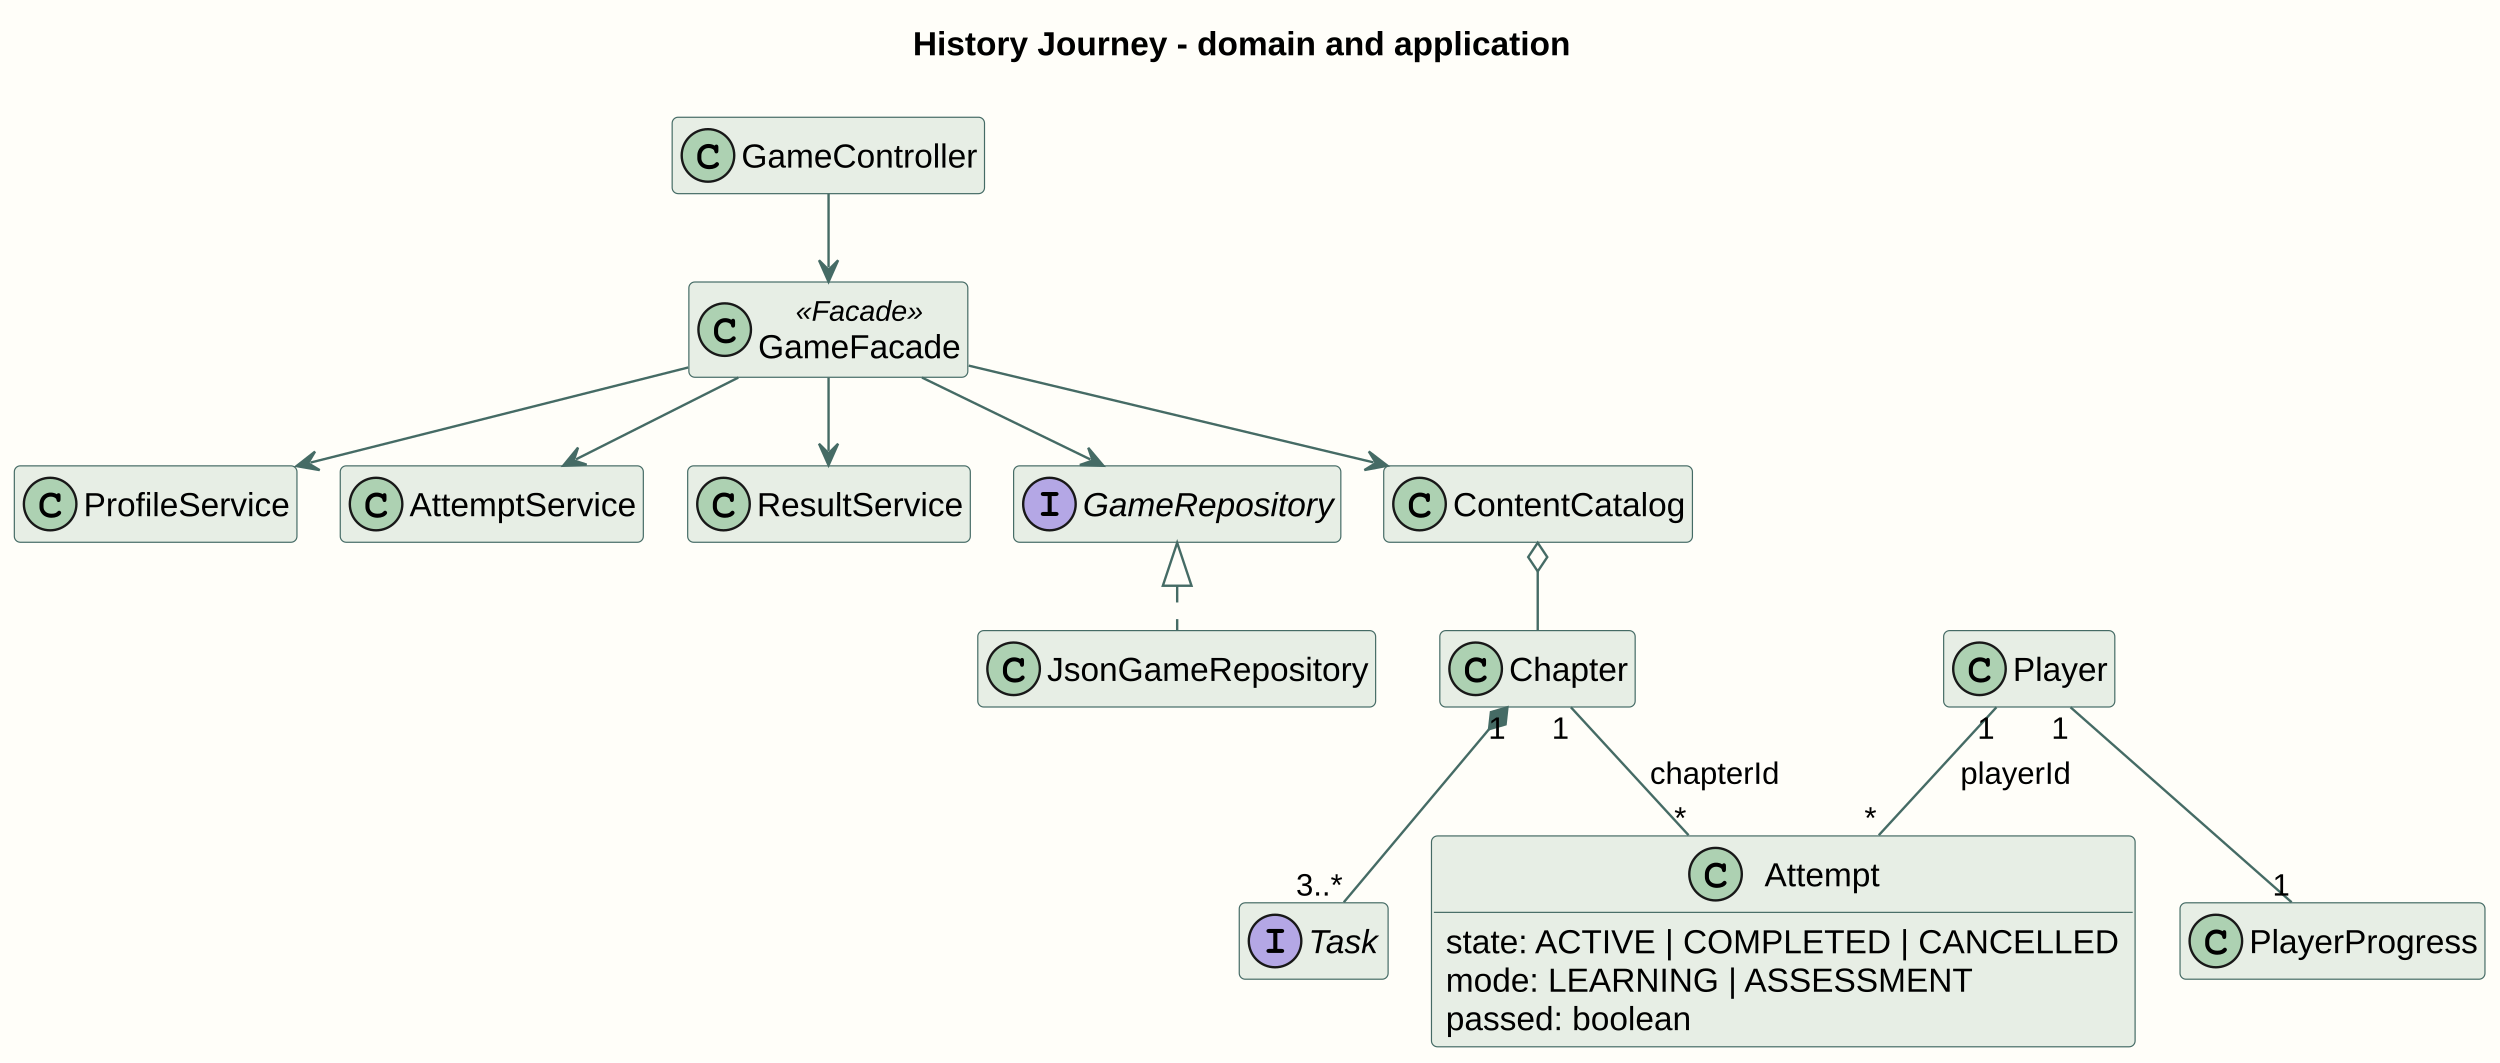
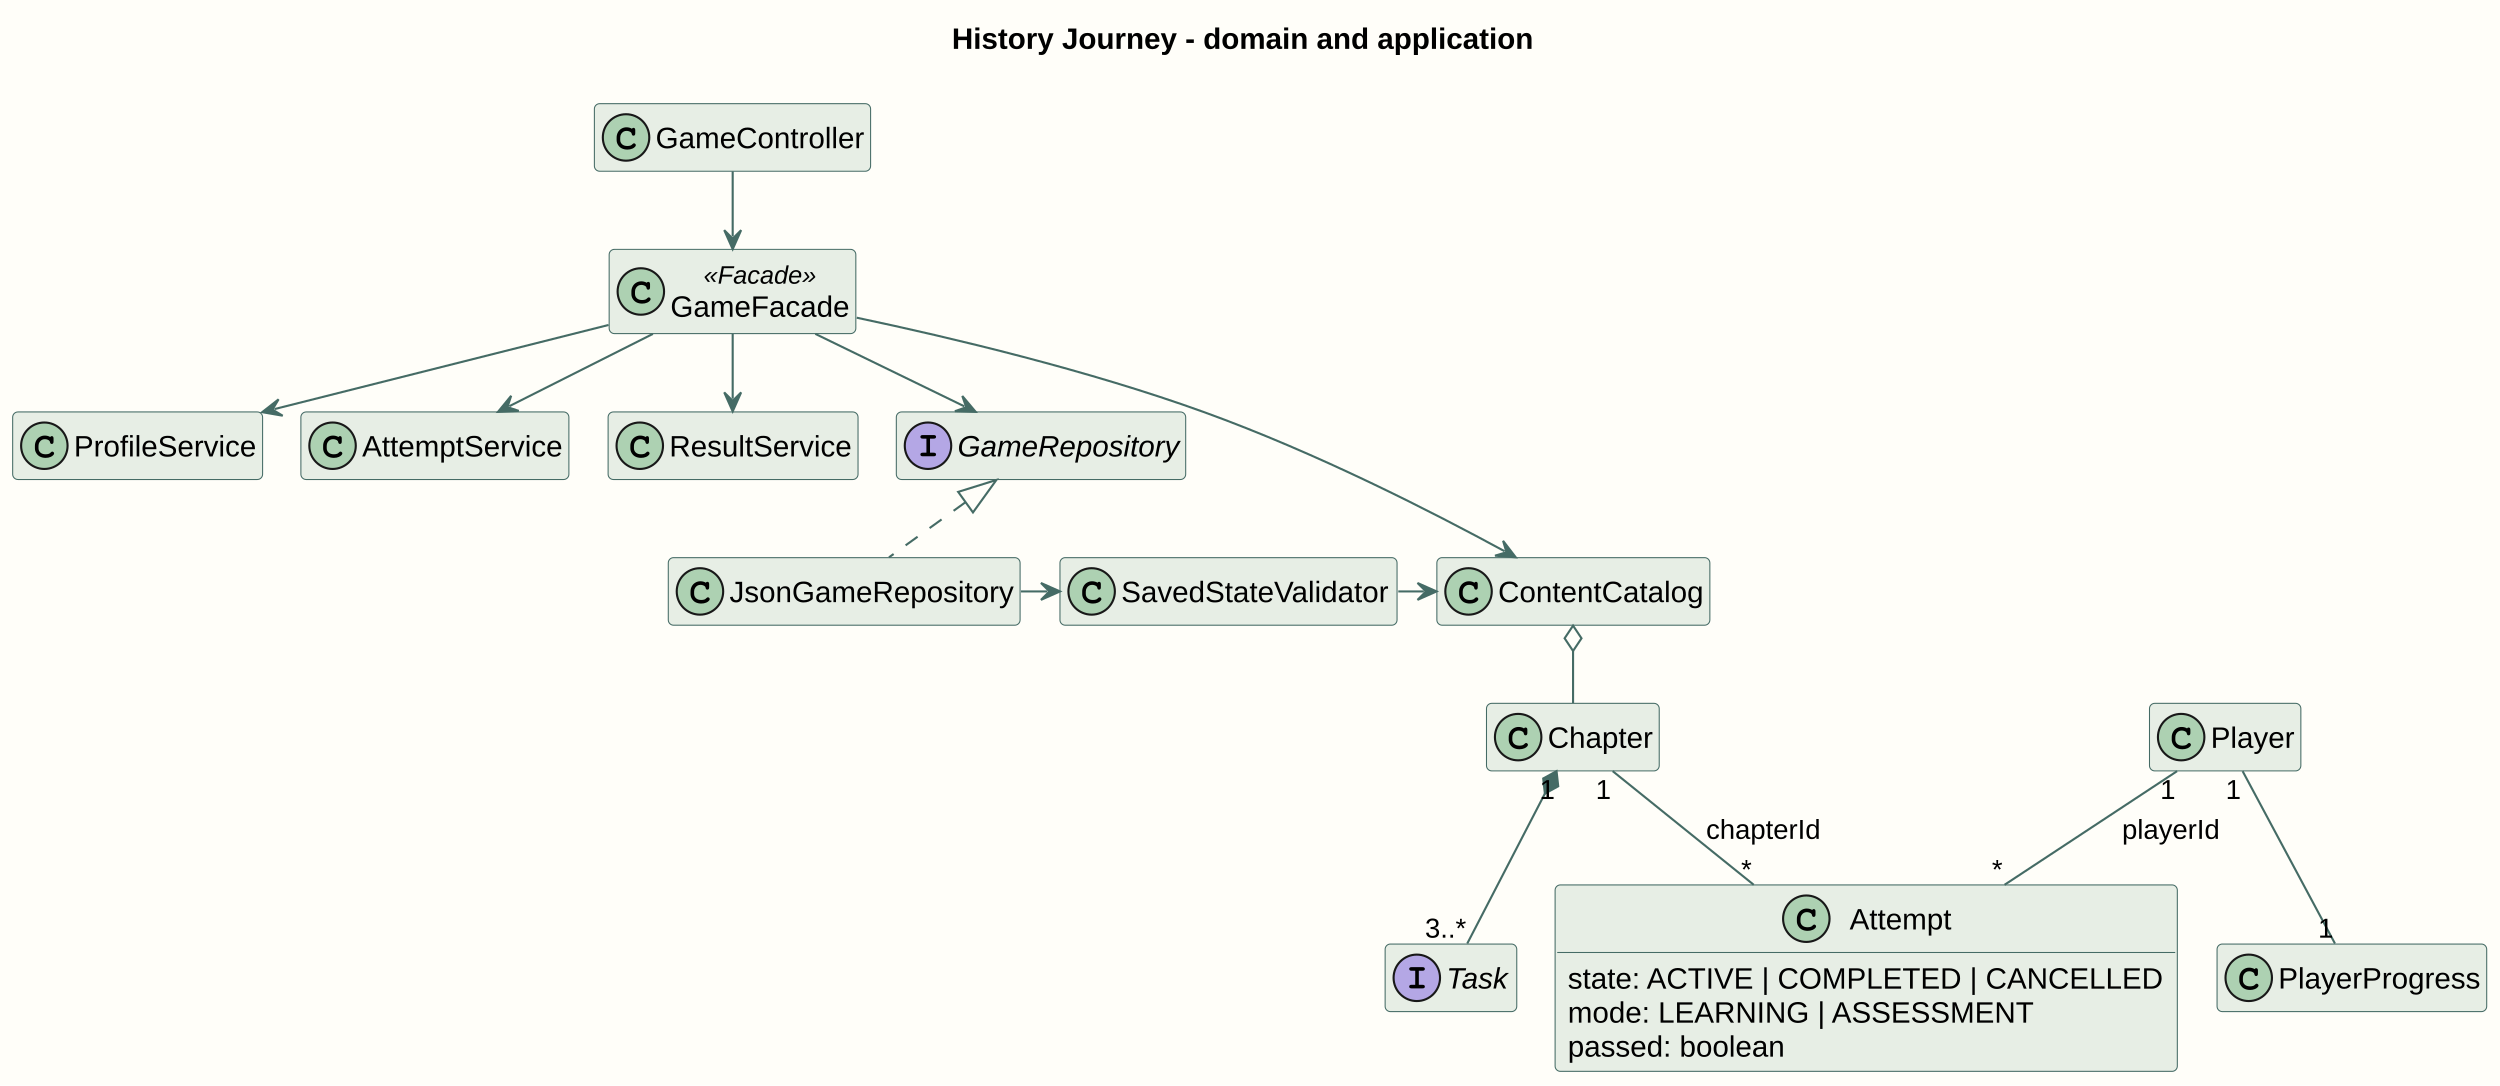
- <svg xmlns="http://www.w3.org/2000/svg" contentStyleType="text/css" data-diagram-type="CLASS" height="445px" preserveAspectRatio="none" style="width:1047px;height:445px;background:#FFFEF9;" version="1.1" viewBox="0 0 1047 445" width="1047px" zoomAndPan="magnify">
+ <svg xmlns="http://www.w3.org/2000/svg" contentStyleType="text/css" data-diagram-type="CLASS" height="514px" preserveAspectRatio="none" style="width:1184px;height:514px;background:#FFFEF9;" version="1.1" viewBox="0 0 1184 514" width="1184px" zoomAndPan="magnify">
  <defs />
  <g>
-     <rect fill="#FFFEF9" height="445" style="stroke:none;stroke-width:1;" width="1047" x="0" y="0" />
+     <rect fill="#FFFEF9" height="514" style="stroke:none;stroke-width:1;" width="1184" x="0" y="0" />
    <g class="title" data-source-line="8">
-       <text fill="#000000" font-family="Arial" font-size="14" font-weight="bold" lengthAdjust="spacing" textLength="275.372" x="382.314" y="23.132">History Journey - domain and application</text>
+       <text fill="#000000" font-family="Arial" font-size="14" font-weight="bold" lengthAdjust="spacing" textLength="275.372" x="450.814" y="23.132">History Journey - domain and application</text>
    </g>
    <g class="entity" data-entity="GameController" data-source-line="9" data-uid="ent0002" id="entity_GameController">
      <rect fill="#E7EEE5" height="32" rx="2.5" ry="2.5" style="stroke:#456B65;stroke-width:0.5;" width="130.814" x="281.5" y="49.099" />
      <ellipse cx="296.5" cy="65.099" fill="#ADD1B2" rx="11" ry="11" style="stroke:#181818;stroke-width:1;" />
      <path d="M299.266,60.974 Q299.422,60.755 299.609,60.645 Q299.797,60.536 300.016,60.536 Q300.391,60.536 300.625,60.802 Q300.859,61.052 300.859,61.661 L300.859,63.114 Q300.859,63.724 300.625,63.989 Q300.391,64.255 300.016,64.255 Q299.672,64.255 299.469,64.052 Q299.266,63.864 299.156,63.349 Q299.109,62.989 298.922,62.802 Q298.594,62.427 297.984,62.208 Q297.375,61.989 296.75,61.989 Q295.984,61.989 295.344,62.317 Q294.719,62.645 294.219,63.395 Q293.734,64.145 293.734,65.177 L293.734,66.27 Q293.734,67.505 294.625,68.333 Q295.516,69.145 297.109,69.145 Q298.047,69.145 298.703,68.895 Q299.094,68.739 299.516,68.302 Q299.781,68.036 299.922,67.958 Q300.078,67.88 300.281,67.88 Q300.609,67.88 300.859,68.145 Q301.125,68.395 301.125,68.739 Q301.125,69.083 300.781,69.489 Q300.281,70.067 299.484,70.395 Q298.406,70.849 297.109,70.849 Q295.594,70.849 294.391,70.224 Q293.406,69.724 292.719,68.661 Q292.031,67.583 292.031,66.302 L292.031,65.145 Q292.031,63.817 292.641,62.677 Q293.266,61.52 294.359,60.911 Q295.453,60.286 296.688,60.286 Q297.422,60.286 298.062,60.458 Q298.719,60.614 299.266,60.974 Z " fill="#000000" />
      <text fill="#000000" font-family="Arial" font-size="14" lengthAdjust="spacing" textLength="98.814" x="310.5" y="70.181">GameController</text>
    </g>
    <g class="entity" data-entity="GameFacade" data-source-line="10" data-uid="ent0003" id="entity_GameFacade">
      <rect fill="#E7EEE5" height="39.898" rx="2.5" ry="2.5" style="stroke:#456B65;stroke-width:0.5;" width="116.82" x="288.5" y="118.099" />
      <ellipse cx="303.5" cy="138.047" fill="#ADD1B2" rx="11" ry="11" style="stroke:#181818;stroke-width:1;" />
      <path d="M306.266,133.922 Q306.422,133.704 306.609,133.594 Q306.797,133.485 307.016,133.485 Q307.391,133.485 307.625,133.75 Q307.859,134 307.859,134.61 L307.859,136.063 Q307.859,136.672 307.625,136.938 Q307.391,137.204 307.016,137.204 Q306.672,137.204 306.469,137 Q306.266,136.813 306.156,136.297 Q306.109,135.938 305.922,135.75 Q305.594,135.375 304.984,135.157 Q304.375,134.938 303.75,134.938 Q302.984,134.938 302.344,135.266 Q301.719,135.594 301.219,136.344 Q300.734,137.094 300.734,138.125 L300.734,139.219 Q300.734,140.454 301.625,141.282 Q302.516,142.094 304.109,142.094 Q305.047,142.094 305.703,141.844 Q306.094,141.688 306.516,141.25 Q306.781,140.985 306.922,140.907 Q307.078,140.829 307.281,140.829 Q307.609,140.829 307.859,141.094 Q308.125,141.344 308.125,141.688 Q308.125,142.032 307.781,142.438 Q307.281,143.016 306.484,143.344 Q305.406,143.797 304.109,143.797 Q302.594,143.797 301.391,143.172 Q300.406,142.672 299.719,141.61 Q299.031,140.532 299.031,139.25 L299.031,138.094 Q299.031,136.766 299.641,135.625 Q300.266,134.469 301.359,133.86 Q302.453,133.235 303.688,133.235 Q304.422,133.235 305.062,133.407 Q305.719,133.563 306.266,133.922 Z " fill="#000000" />
      <text fill="#000000" font-family="Arial" font-size="12" font-style="italic" lengthAdjust="spacing" textLength="53.373" x="333.224" y="134.355">«Facade»</text>
      <text fill="#000000" font-family="Arial" font-size="14" lengthAdjust="spacing" textLength="84.82" x="317.5" y="150.029">GameFacade</text>
    </g>
    <g class="entity" data-entity="ProfileService" data-source-line="11" data-uid="ent0004" id="entity_ProfileService">
      <rect fill="#E7EEE5" height="32" rx="2.5" ry="2.5" style="stroke:#456B65;stroke-width:0.5;" width="118.365" x="6" y="195.099" />
      <ellipse cx="21" cy="211.099" fill="#ADD1B2" rx="11" ry="11" style="stroke:#181818;stroke-width:1;" />
      <path d="M23.766,206.974 Q23.922,206.755 24.109,206.645 Q24.297,206.536 24.516,206.536 Q24.891,206.536 25.125,206.802 Q25.359,207.052 25.359,207.661 L25.359,209.114 Q25.359,209.724 25.125,209.989 Q24.891,210.255 24.516,210.255 Q24.172,210.255 23.969,210.052 Q23.766,209.864 23.656,209.349 Q23.609,208.989 23.422,208.802 Q23.094,208.427 22.484,208.208 Q21.875,207.989 21.25,207.989 Q20.484,207.989 19.844,208.317 Q19.219,208.645 18.719,209.395 Q18.234,210.145 18.234,211.177 L18.234,212.27 Q18.234,213.505 19.125,214.333 Q20.016,215.145 21.609,215.145 Q22.547,215.145 23.203,214.895 Q23.594,214.739 24.016,214.302 Q24.281,214.036 24.422,213.958 Q24.578,213.88 24.781,213.88 Q25.109,213.88 25.359,214.145 Q25.625,214.395 25.625,214.739 Q25.625,215.083 25.281,215.489 Q24.781,216.067 23.984,216.395 Q22.906,216.849 21.609,216.849 Q20.094,216.849 18.891,216.224 Q17.906,215.724 17.219,214.661 Q16.531,213.583 16.531,212.302 L16.531,211.145 Q16.531,209.817 17.141,208.677 Q17.766,207.52 18.859,206.911 Q19.953,206.286 21.188,206.286 Q21.922,206.286 22.562,206.458 Q23.219,206.614 23.766,206.974 Z " fill="#000000" />
      <text fill="#000000" font-family="Arial" font-size="14" lengthAdjust="spacing" textLength="86.365" x="35" y="216.181">ProfileService</text>
    </g>
    <g class="entity" data-entity="AttemptService" data-source-line="12" data-uid="ent0005" id="entity_AttemptService">
      <rect fill="#E7EEE5" height="32" rx="2.5" ry="2.5" style="stroke:#456B65;stroke-width:0.5;" width="126.924" x="142.5" y="195.099" />
      <ellipse cx="157.5" cy="211.099" fill="#ADD1B2" rx="11" ry="11" style="stroke:#181818;stroke-width:1;" />
      <path d="M160.266,206.974 Q160.422,206.755 160.609,206.645 Q160.797,206.536 161.016,206.536 Q161.391,206.536 161.625,206.802 Q161.859,207.052 161.859,207.661 L161.859,209.114 Q161.859,209.724 161.625,209.989 Q161.391,210.255 161.016,210.255 Q160.672,210.255 160.469,210.052 Q160.266,209.864 160.156,209.349 Q160.109,208.989 159.922,208.802 Q159.594,208.427 158.984,208.208 Q158.375,207.989 157.75,207.989 Q156.984,207.989 156.344,208.317 Q155.719,208.645 155.219,209.395 Q154.734,210.145 154.734,211.177 L154.734,212.27 Q154.734,213.505 155.625,214.333 Q156.516,215.145 158.109,215.145 Q159.047,215.145 159.703,214.895 Q160.094,214.739 160.516,214.302 Q160.781,214.036 160.922,213.958 Q161.078,213.88 161.281,213.88 Q161.609,213.88 161.859,214.145 Q162.125,214.395 162.125,214.739 Q162.125,215.083 161.781,215.489 Q161.281,216.067 160.484,216.395 Q159.406,216.849 158.109,216.849 Q156.594,216.849 155.391,216.224 Q154.406,215.724 153.719,214.661 Q153.031,213.583 153.031,212.302 L153.031,211.145 Q153.031,209.817 153.641,208.677 Q154.266,207.52 155.359,206.911 Q156.453,206.286 157.688,206.286 Q158.422,206.286 159.062,206.458 Q159.719,206.614 160.266,206.974 Z " fill="#000000" />
      <text fill="#000000" font-family="Arial" font-size="14" lengthAdjust="spacing" textLength="94.924" x="171.5" y="216.181">AttemptService</text>
    </g>
    <g class="entity" data-entity="ResultService" data-source-line="13" data-uid="ent0006" id="entity_ResultService">
      <rect fill="#E7EEE5" height="32" rx="2.5" ry="2.5" style="stroke:#456B65;stroke-width:0.5;" width="118.365" x="288" y="195.099" />
      <ellipse cx="303" cy="211.099" fill="#ADD1B2" rx="11" ry="11" style="stroke:#181818;stroke-width:1;" />
      <path d="M305.766,206.974 Q305.922,206.755 306.109,206.645 Q306.297,206.536 306.516,206.536 Q306.891,206.536 307.125,206.802 Q307.359,207.052 307.359,207.661 L307.359,209.114 Q307.359,209.724 307.125,209.989 Q306.891,210.255 306.516,210.255 Q306.172,210.255 305.969,210.052 Q305.766,209.864 305.656,209.349 Q305.609,208.989 305.422,208.802 Q305.094,208.427 304.484,208.208 Q303.875,207.989 303.25,207.989 Q302.484,207.989 301.844,208.317 Q301.219,208.645 300.719,209.395 Q300.234,210.145 300.234,211.177 L300.234,212.27 Q300.234,213.505 301.125,214.333 Q302.016,215.145 303.609,215.145 Q304.547,215.145 305.203,214.895 Q305.594,214.739 306.016,214.302 Q306.281,214.036 306.422,213.958 Q306.578,213.88 306.781,213.88 Q307.109,213.88 307.359,214.145 Q307.625,214.395 307.625,214.739 Q307.625,215.083 307.281,215.489 Q306.781,216.067 305.984,216.395 Q304.906,216.849 303.609,216.849 Q302.094,216.849 300.891,216.224 Q299.906,215.724 299.219,214.661 Q298.531,213.583 298.531,212.302 L298.531,211.145 Q298.531,209.817 299.141,208.677 Q299.766,207.52 300.859,206.911 Q301.953,206.286 303.188,206.286 Q303.922,206.286 304.562,206.458 Q305.219,206.614 305.766,206.974 Z " fill="#000000" />
      <text fill="#000000" font-family="Arial" font-size="14" lengthAdjust="spacing" textLength="86.365" x="317" y="216.181">ResultService</text>
    </g>
    <g class="entity" data-entity="GameRepository" data-source-line="14" data-uid="ent0007" id="entity_GameRepository">
      <rect fill="#E7EEE5" height="32" rx="2.5" ry="2.5" style="stroke:#456B65;stroke-width:0.5;" width="137.041" x="424.5" y="195.099" />
      <ellipse cx="439.5" cy="211.099" fill="#B4A7E5" rx="11" ry="11" style="stroke:#181818;stroke-width:1;" />
      <path d="M440.453,207.739 L440.453,214.395 L442.172,214.395 Q442.781,214.395 443.047,214.63 Q443.312,214.864 443.312,215.255 Q443.312,215.63 443.047,215.864 Q442.781,216.099 442.172,216.099 L437.031,216.099 Q436.422,216.099 436.156,215.864 Q435.891,215.63 435.891,215.239 Q435.891,214.864 436.156,214.63 Q436.422,214.395 437.031,214.395 L438.75,214.395 L438.75,207.739 L437.031,207.739 Q436.422,207.739 436.156,207.505 Q435.891,207.27 435.891,206.88 Q435.891,206.505 436.156,206.27 Q436.422,206.036 437.031,206.036 L442.172,206.036 Q442.781,206.036 443.047,206.27 Q443.312,206.505 443.312,206.88 Q443.312,207.27 443.047,207.505 Q442.781,207.739 442.172,207.739 L440.453,207.739 Z " fill="#000000" />
      <text fill="#000000" font-family="Arial" font-size="14" font-style="italic" lengthAdjust="spacing" textLength="105.041" x="453.5" y="216.181">GameRepository</text>
    </g>
    <g class="entity" data-entity="JsonGameRepository" data-source-line="15" data-uid="ent0008" id="entity_JsonGameRepository">
-       <rect fill="#E7EEE5" height="32" rx="2.5" ry="2.5" style="stroke:#456B65;stroke-width:0.5;" width="166.613" x="409.5" y="264.099" />
-       <ellipse cx="424.5" cy="280.099" fill="#ADD1B2" rx="11" ry="11" style="stroke:#181818;stroke-width:1;" />
-       <path d="M427.266,275.974 Q427.422,275.755 427.609,275.646 Q427.797,275.536 428.016,275.536 Q428.391,275.536 428.625,275.802 Q428.859,276.052 428.859,276.661 L428.859,278.114 Q428.859,278.724 428.625,278.989 Q428.391,279.255 428.016,279.255 Q427.672,279.255 427.469,279.052 Q427.266,278.864 427.156,278.349 Q427.109,277.989 426.922,277.802 Q426.594,277.427 425.984,277.208 Q425.375,276.989 424.75,276.989 Q423.984,276.989 423.344,277.317 Q422.719,277.646 422.219,278.396 Q421.734,279.146 421.734,280.177 L421.734,281.271 Q421.734,282.505 422.625,283.333 Q423.516,284.146 425.109,284.146 Q426.047,284.146 426.703,283.896 Q427.094,283.739 427.516,283.302 Q427.781,283.036 427.922,282.958 Q428.078,282.88 428.281,282.88 Q428.609,282.88 428.859,283.146 Q429.125,283.396 429.125,283.739 Q429.125,284.083 428.781,284.489 Q428.281,285.067 427.484,285.396 Q426.406,285.849 425.109,285.849 Q423.594,285.849 422.391,285.224 Q421.406,284.724 420.719,283.661 Q420.031,282.583 420.031,281.302 L420.031,280.146 Q420.031,278.817 420.641,277.677 Q421.266,276.521 422.359,275.911 Q423.453,275.286 424.688,275.286 Q425.422,275.286 426.062,275.458 Q426.719,275.614 427.266,275.974 Z " fill="#000000" />
-       <text fill="#000000" font-family="Arial" font-size="14" lengthAdjust="spacing" textLength="134.613" x="438.5" y="285.181">JsonGameRepository</text>
+       <rect fill="#E7EEE5" height="32" rx="2.5" ry="2.5" style="stroke:#456B65;stroke-width:0.5;" width="166.613" x="316.5" y="264.099" />
+       <ellipse cx="331.5" cy="280.099" fill="#ADD1B2" rx="11" ry="11" style="stroke:#181818;stroke-width:1;" />
+       <path d="M334.266,275.974 Q334.422,275.755 334.609,275.646 Q334.797,275.536 335.016,275.536 Q335.391,275.536 335.625,275.802 Q335.859,276.052 335.859,276.661 L335.859,278.114 Q335.859,278.724 335.625,278.989 Q335.391,279.255 335.016,279.255 Q334.672,279.255 334.469,279.052 Q334.266,278.864 334.156,278.349 Q334.109,277.989 333.922,277.802 Q333.594,277.427 332.984,277.208 Q332.375,276.989 331.75,276.989 Q330.984,276.989 330.344,277.317 Q329.719,277.646 329.219,278.396 Q328.734,279.146 328.734,280.177 L328.734,281.271 Q328.734,282.505 329.625,283.333 Q330.516,284.146 332.109,284.146 Q333.047,284.146 333.703,283.896 Q334.094,283.739 334.516,283.302 Q334.781,283.036 334.922,282.958 Q335.078,282.88 335.281,282.88 Q335.609,282.88 335.859,283.146 Q336.125,283.396 336.125,283.739 Q336.125,284.083 335.781,284.489 Q335.281,285.067 334.484,285.396 Q333.406,285.849 332.109,285.849 Q330.594,285.849 329.391,285.224 Q328.406,284.724 327.719,283.661 Q327.031,282.583 327.031,281.302 L327.031,280.146 Q327.031,278.817 327.641,277.677 Q328.266,276.521 329.359,275.911 Q330.453,275.286 331.688,275.286 Q332.422,275.286 333.062,275.458 Q333.719,275.614 334.266,275.974 Z " fill="#000000" />
+       <text fill="#000000" font-family="Arial" font-size="14" lengthAdjust="spacing" textLength="134.613" x="345.5" y="285.181">JsonGameRepository</text>
    </g>
-     <g class="entity" data-entity="ContentCatalog" data-source-line="16" data-uid="ent0009" id="entity_ContentCatalog">
-       <rect fill="#E7EEE5" height="32" rx="2.5" ry="2.5" style="stroke:#456B65;stroke-width:0.5;" width="129.289" x="579.5" y="195.099" />
-       <ellipse cx="594.5" cy="211.099" fill="#ADD1B2" rx="11" ry="11" style="stroke:#181818;stroke-width:1;" />
-       <path d="M597.266,206.974 Q597.422,206.755 597.609,206.645 Q597.797,206.536 598.016,206.536 Q598.391,206.536 598.625,206.802 Q598.859,207.052 598.859,207.661 L598.859,209.114 Q598.859,209.724 598.625,209.989 Q598.391,210.255 598.016,210.255 Q597.672,210.255 597.469,210.052 Q597.266,209.864 597.156,209.349 Q597.109,208.989 596.922,208.802 Q596.594,208.427 595.984,208.208 Q595.375,207.989 594.75,207.989 Q593.984,207.989 593.344,208.317 Q592.719,208.645 592.219,209.395 Q591.734,210.145 591.734,211.177 L591.734,212.27 Q591.734,213.505 592.625,214.333 Q593.516,215.145 595.109,215.145 Q596.047,215.145 596.703,214.895 Q597.094,214.739 597.516,214.302 Q597.781,214.036 597.922,213.958 Q598.078,213.88 598.281,213.88 Q598.609,213.88 598.859,214.145 Q599.125,214.395 599.125,214.739 Q599.125,215.083 598.781,215.489 Q598.281,216.067 597.484,216.395 Q596.406,216.849 595.109,216.849 Q593.594,216.849 592.391,216.224 Q591.406,215.724 590.719,214.661 Q590.031,213.583 590.031,212.302 L590.031,211.145 Q590.031,209.817 590.641,208.677 Q591.266,207.52 592.359,206.911 Q593.453,206.286 594.688,206.286 Q595.422,206.286 596.062,206.458 Q596.719,206.614 597.266,206.974 Z " fill="#000000" />
-       <text fill="#000000" font-family="Arial" font-size="14" lengthAdjust="spacing" textLength="97.289" x="608.5" y="216.181">ContentCatalog</text>
+     <g class="entity" data-entity="SavedStateValidator" data-source-line="16" data-uid="ent0009" id="entity_SavedStateValidator">
+       <rect fill="#E7EEE5" height="32" rx="2.5" ry="2.5" style="stroke:#456B65;stroke-width:0.5;" width="159.641" x="502" y="264.099" />
+       <ellipse cx="517" cy="280.099" fill="#ADD1B2" rx="11" ry="11" style="stroke:#181818;stroke-width:1;" />
+       <path d="M519.766,275.974 Q519.922,275.755 520.109,275.646 Q520.297,275.536 520.516,275.536 Q520.891,275.536 521.125,275.802 Q521.359,276.052 521.359,276.661 L521.359,278.114 Q521.359,278.724 521.125,278.989 Q520.891,279.255 520.516,279.255 Q520.172,279.255 519.969,279.052 Q519.766,278.864 519.656,278.349 Q519.609,277.989 519.422,277.802 Q519.094,277.427 518.484,277.208 Q517.875,276.989 517.25,276.989 Q516.484,276.989 515.844,277.317 Q515.219,277.646 514.719,278.396 Q514.234,279.146 514.234,280.177 L514.234,281.271 Q514.234,282.505 515.125,283.333 Q516.016,284.146 517.609,284.146 Q518.547,284.146 519.203,283.896 Q519.594,283.739 520.016,283.302 Q520.281,283.036 520.422,282.958 Q520.578,282.88 520.781,282.88 Q521.109,282.88 521.359,283.146 Q521.625,283.396 521.625,283.739 Q521.625,284.083 521.281,284.489 Q520.781,285.067 519.984,285.396 Q518.906,285.849 517.609,285.849 Q516.094,285.849 514.891,285.224 Q513.906,284.724 513.219,283.661 Q512.531,282.583 512.531,281.302 L512.531,280.146 Q512.531,278.817 513.141,277.677 Q513.766,276.521 514.859,275.911 Q515.953,275.286 517.188,275.286 Q517.922,275.286 518.562,275.458 Q519.219,275.614 519.766,275.974 Z " fill="#000000" />
+       <text fill="#000000" font-family="Arial" font-size="14" lengthAdjust="spacing" textLength="127.641" x="531" y="285.181">SavedStateValidator</text>
    </g>
-     <g class="entity" data-entity="Player" data-source-line="17" data-uid="ent0010" id="entity_Player">
-       <rect fill="#E7EEE5" height="32" rx="2.5" ry="2.5" style="stroke:#456B65;stroke-width:0.5;" width="71.683" x="814" y="264.099" />
-       <ellipse cx="829" cy="280.099" fill="#ADD1B2" rx="11" ry="11" style="stroke:#181818;stroke-width:1;" />
-       <path d="M831.766,275.974 Q831.922,275.755 832.109,275.646 Q832.297,275.536 832.516,275.536 Q832.891,275.536 833.125,275.802 Q833.359,276.052 833.359,276.661 L833.359,278.114 Q833.359,278.724 833.125,278.989 Q832.891,279.255 832.516,279.255 Q832.172,279.255 831.969,279.052 Q831.766,278.864 831.656,278.349 Q831.609,277.989 831.422,277.802 Q831.094,277.427 830.484,277.208 Q829.875,276.989 829.25,276.989 Q828.484,276.989 827.844,277.317 Q827.219,277.646 826.719,278.396 Q826.234,279.146 826.234,280.177 L826.234,281.271 Q826.234,282.505 827.125,283.333 Q828.016,284.146 829.609,284.146 Q830.547,284.146 831.203,283.896 Q831.594,283.739 832.016,283.302 Q832.281,283.036 832.422,282.958 Q832.578,282.88 832.781,282.88 Q833.109,282.88 833.359,283.146 Q833.625,283.396 833.625,283.739 Q833.625,284.083 833.281,284.489 Q832.781,285.067 831.984,285.396 Q830.906,285.849 829.609,285.849 Q828.094,285.849 826.891,285.224 Q825.906,284.724 825.219,283.661 Q824.531,282.583 824.531,281.302 L824.531,280.146 Q824.531,278.817 825.141,277.677 Q825.766,276.521 826.859,275.911 Q827.953,275.286 829.188,275.286 Q829.922,275.286 830.562,275.458 Q831.219,275.614 831.766,275.974 Z " fill="#000000" />
-       <text fill="#000000" font-family="Arial" font-size="14" lengthAdjust="spacing" textLength="39.683" x="843" y="285.181">Player</text>
+     <g class="entity" data-entity="ContentCatalog" data-source-line="17" data-uid="ent0010" id="entity_ContentCatalog">
+       <rect fill="#E7EEE5" height="32" rx="2.5" ry="2.5" style="stroke:#456B65;stroke-width:0.5;" width="129.289" x="680.5" y="264.099" />
+       <ellipse cx="695.5" cy="280.099" fill="#ADD1B2" rx="11" ry="11" style="stroke:#181818;stroke-width:1;" />
+       <path d="M698.266,275.974 Q698.422,275.755 698.609,275.646 Q698.797,275.536 699.016,275.536 Q699.391,275.536 699.625,275.802 Q699.859,276.052 699.859,276.661 L699.859,278.114 Q699.859,278.724 699.625,278.989 Q699.391,279.255 699.016,279.255 Q698.672,279.255 698.469,279.052 Q698.266,278.864 698.156,278.349 Q698.109,277.989 697.922,277.802 Q697.594,277.427 696.984,277.208 Q696.375,276.989 695.75,276.989 Q694.984,276.989 694.344,277.317 Q693.719,277.646 693.219,278.396 Q692.734,279.146 692.734,280.177 L692.734,281.271 Q692.734,282.505 693.625,283.333 Q694.516,284.146 696.109,284.146 Q697.047,284.146 697.703,283.896 Q698.094,283.739 698.516,283.302 Q698.781,283.036 698.922,282.958 Q699.078,282.88 699.281,282.88 Q699.609,282.88 699.859,283.146 Q700.125,283.396 700.125,283.739 Q700.125,284.083 699.781,284.489 Q699.281,285.067 698.484,285.396 Q697.406,285.849 696.109,285.849 Q694.594,285.849 693.391,285.224 Q692.406,284.724 691.719,283.661 Q691.031,282.583 691.031,281.302 L691.031,280.146 Q691.031,278.817 691.641,277.677 Q692.266,276.521 693.359,275.911 Q694.453,275.286 695.688,275.286 Q696.422,275.286 697.062,275.458 Q697.719,275.614 698.266,275.974 Z " fill="#000000" />
+       <text fill="#000000" font-family="Arial" font-size="14" lengthAdjust="spacing" textLength="97.289" x="709.5" y="285.181">ContentCatalog</text>
    </g>
-     <g class="entity" data-entity="PlayerProgress" data-source-line="18" data-uid="ent0011" id="entity_PlayerProgress">
-       <rect fill="#E7EEE5" height="32" rx="2.5" ry="2.5" style="stroke:#456B65;stroke-width:0.5;" width="127.703" x="913" y="378.099" />
-       <ellipse cx="928" cy="394.099" fill="#ADD1B2" rx="11" ry="11" style="stroke:#181818;stroke-width:1;" />
-       <path d="M930.766,389.974 Q930.922,389.755 931.109,389.646 Q931.297,389.536 931.516,389.536 Q931.891,389.536 932.125,389.802 Q932.359,390.052 932.359,390.661 L932.359,392.114 Q932.359,392.724 932.125,392.989 Q931.891,393.255 931.516,393.255 Q931.172,393.255 930.969,393.052 Q930.766,392.864 930.656,392.349 Q930.609,391.989 930.422,391.802 Q930.094,391.427 929.484,391.208 Q928.875,390.989 928.25,390.989 Q927.484,390.989 926.844,391.317 Q926.219,391.646 925.719,392.396 Q925.234,393.146 925.234,394.177 L925.234,395.271 Q925.234,396.505 926.125,397.333 Q927.016,398.146 928.609,398.146 Q929.547,398.146 930.203,397.896 Q930.594,397.739 931.016,397.302 Q931.281,397.036 931.422,396.958 Q931.578,396.88 931.781,396.88 Q932.109,396.88 932.359,397.146 Q932.625,397.396 932.625,397.739 Q932.625,398.083 932.281,398.489 Q931.781,399.067 930.984,399.396 Q929.906,399.849 928.609,399.849 Q927.094,399.849 925.891,399.224 Q924.906,398.724 924.219,397.661 Q923.531,396.583 923.531,395.302 L923.531,394.146 Q923.531,392.817 924.141,391.677 Q924.766,390.521 925.859,389.911 Q926.953,389.286 928.188,389.286 Q928.922,389.286 929.562,389.458 Q930.219,389.614 930.766,389.974 Z " fill="#000000" />
-       <text fill="#000000" font-family="Arial" font-size="14" lengthAdjust="spacing" textLength="95.703" x="942" y="399.181">PlayerProgress</text>
+     <g class="entity" data-entity="Player" data-source-line="18" data-uid="ent0011" id="entity_Player">
+       <rect fill="#E7EEE5" height="32" rx="2.5" ry="2.5" style="stroke:#456B65;stroke-width:0.5;" width="71.683" x="1018" y="333.099" />
+       <ellipse cx="1033" cy="349.099" fill="#ADD1B2" rx="11" ry="11" style="stroke:#181818;stroke-width:1;" />
+       <path d="M1035.766,344.974 Q1035.922,344.755 1036.109,344.646 Q1036.297,344.536 1036.516,344.536 Q1036.891,344.536 1037.125,344.802 Q1037.359,345.052 1037.359,345.661 L1037.359,347.114 Q1037.359,347.724 1037.125,347.989 Q1036.891,348.255 1036.516,348.255 Q1036.172,348.255 1035.969,348.052 Q1035.766,347.864 1035.656,347.349 Q1035.609,346.989 1035.422,346.802 Q1035.094,346.427 1034.484,346.208 Q1033.875,345.989 1033.25,345.989 Q1032.484,345.989 1031.844,346.317 Q1031.219,346.646 1030.719,347.396 Q1030.234,348.146 1030.234,349.177 L1030.234,350.271 Q1030.234,351.505 1031.125,352.333 Q1032.016,353.146 1033.609,353.146 Q1034.547,353.146 1035.203,352.896 Q1035.594,352.739 1036.016,352.302 Q1036.281,352.036 1036.422,351.958 Q1036.578,351.88 1036.781,351.88 Q1037.109,351.88 1037.359,352.146 Q1037.625,352.396 1037.625,352.739 Q1037.625,353.083 1037.281,353.489 Q1036.781,354.067 1035.984,354.396 Q1034.906,354.849 1033.609,354.849 Q1032.094,354.849 1030.891,354.224 Q1029.906,353.724 1029.219,352.661 Q1028.531,351.583 1028.531,350.302 L1028.531,349.146 Q1028.531,347.817 1029.141,346.677 Q1029.766,345.521 1030.859,344.911 Q1031.953,344.286 1033.188,344.286 Q1033.922,344.286 1034.562,344.458 Q1035.219,344.614 1035.766,344.974 Z " fill="#000000" />
+       <text fill="#000000" font-family="Arial" font-size="14" lengthAdjust="spacing" textLength="39.683" x="1047" y="354.181">Player</text>
    </g>
-     <g class="entity" data-entity="Attempt" data-source-line="19" data-uid="ent0012" id="entity_Attempt">
-       <rect fill="#E7EEE5" height="88.296" rx="2.5" ry="2.5" style="stroke:#456B65;stroke-width:0.5;" width="294.68" x="599.5" y="350.099" />
-       <ellipse cx="718.469" cy="366.099" fill="#ADD1B2" rx="11" ry="11" style="stroke:#181818;stroke-width:1;" />
-       <path d="M721.235,361.974 Q721.391,361.755 721.579,361.646 Q721.766,361.536 721.985,361.536 Q722.36,361.536 722.594,361.802 Q722.829,362.052 722.829,362.661 L722.829,364.114 Q722.829,364.724 722.594,364.989 Q722.36,365.255 721.985,365.255 Q721.641,365.255 721.438,365.052 Q721.235,364.864 721.125,364.349 Q721.079,363.989 720.891,363.802 Q720.563,363.427 719.954,363.208 Q719.344,362.989 718.719,362.989 Q717.954,362.989 717.313,363.317 Q716.688,363.646 716.188,364.396 Q715.704,365.146 715.704,366.177 L715.704,367.271 Q715.704,368.505 716.594,369.333 Q717.485,370.146 719.079,370.146 Q720.016,370.146 720.672,369.896 Q721.063,369.739 721.485,369.302 Q721.75,369.036 721.891,368.958 Q722.047,368.88 722.25,368.88 Q722.579,368.88 722.829,369.146 Q723.094,369.396 723.094,369.739 Q723.094,370.083 722.75,370.489 Q722.25,371.067 721.454,371.396 Q720.375,371.849 719.079,371.849 Q717.563,371.849 716.36,371.224 Q715.375,370.724 714.688,369.661 Q714,368.583 714,367.302 L714,366.146 Q714,364.817 714.61,363.677 Q715.235,362.521 716.329,361.911 Q717.422,361.286 718.657,361.286 Q719.391,361.286 720.032,361.458 Q720.688,361.614 721.235,361.974 Z " fill="#000000" />
-       <text fill="#000000" font-family="Arial" font-size="14" lengthAdjust="spacing" textLength="48.241" x="738.969" y="371.181">Attempt</text>
-       <line style="stroke:#456B65;stroke-width:0.5;" x1="600.5" x2="893.18" y1="382.099" y2="382.099" />
-       <text fill="#000000" font-family="Arial" font-size="14" lengthAdjust="spacing" textLength="282.68" x="605.5" y="399.231">state: ACTIVE | COMPLETED | CANCELLED</text>
-       <text fill="#000000" font-family="Arial" font-size="14" lengthAdjust="spacing" textLength="221.477" x="605.5" y="415.329">mode: LEARNING | ASSESSMENT</text>
-       <text fill="#000000" font-family="Arial" font-size="14" lengthAdjust="spacing" textLength="102.751" x="605.5" y="431.428">passed: boolean</text>
+     <g class="entity" data-entity="PlayerProgress" data-source-line="19" data-uid="ent0012" id="entity_PlayerProgress">
+       <rect fill="#E7EEE5" height="32" rx="2.5" ry="2.5" style="stroke:#456B65;stroke-width:0.5;" width="127.703" x="1050" y="447.099" />
+       <ellipse cx="1065" cy="463.099" fill="#ADD1B2" rx="11" ry="11" style="stroke:#181818;stroke-width:1;" />
+       <path d="M1067.766,458.974 Q1067.922,458.755 1068.109,458.646 Q1068.297,458.536 1068.516,458.536 Q1068.891,458.536 1069.125,458.802 Q1069.359,459.052 1069.359,459.661 L1069.359,461.114 Q1069.359,461.724 1069.125,461.989 Q1068.891,462.255 1068.516,462.255 Q1068.172,462.255 1067.969,462.052 Q1067.766,461.864 1067.656,461.349 Q1067.609,460.989 1067.422,460.802 Q1067.094,460.427 1066.484,460.208 Q1065.875,459.989 1065.25,459.989 Q1064.484,459.989 1063.844,460.317 Q1063.219,460.646 1062.719,461.396 Q1062.234,462.146 1062.234,463.177 L1062.234,464.271 Q1062.234,465.505 1063.125,466.333 Q1064.016,467.146 1065.609,467.146 Q1066.547,467.146 1067.203,466.896 Q1067.594,466.739 1068.016,466.302 Q1068.281,466.036 1068.422,465.958 Q1068.578,465.88 1068.781,465.88 Q1069.109,465.88 1069.359,466.146 Q1069.625,466.396 1069.625,466.739 Q1069.625,467.083 1069.281,467.489 Q1068.781,468.067 1067.984,468.396 Q1066.906,468.849 1065.609,468.849 Q1064.094,468.849 1062.891,468.224 Q1061.906,467.724 1061.219,466.661 Q1060.531,465.583 1060.531,464.302 L1060.531,463.146 Q1060.531,461.817 1061.141,460.677 Q1061.766,459.521 1062.859,458.911 Q1063.953,458.286 1065.188,458.286 Q1065.922,458.286 1066.562,458.458 Q1067.219,458.614 1067.766,458.974 Z " fill="#000000" />
+       <text fill="#000000" font-family="Arial" font-size="14" lengthAdjust="spacing" textLength="95.703" x="1079" y="468.181">PlayerProgress</text>
    </g>
-     <g class="entity" data-entity="Chapter" data-source-line="24" data-uid="ent0013" id="entity_Chapter">
-       <rect fill="#E7EEE5" height="32" rx="2.5" ry="2.5" style="stroke:#456B65;stroke-width:0.5;" width="81.807" x="603" y="264.099" />
-       <ellipse cx="618" cy="280.099" fill="#ADD1B2" rx="11" ry="11" style="stroke:#181818;stroke-width:1;" />
-       <path d="M620.766,275.974 Q620.922,275.755 621.109,275.646 Q621.297,275.536 621.516,275.536 Q621.891,275.536 622.125,275.802 Q622.359,276.052 622.359,276.661 L622.359,278.114 Q622.359,278.724 622.125,278.989 Q621.891,279.255 621.516,279.255 Q621.172,279.255 620.969,279.052 Q620.766,278.864 620.656,278.349 Q620.609,277.989 620.422,277.802 Q620.094,277.427 619.484,277.208 Q618.875,276.989 618.25,276.989 Q617.484,276.989 616.844,277.317 Q616.219,277.646 615.719,278.396 Q615.234,279.146 615.234,280.177 L615.234,281.271 Q615.234,282.505 616.125,283.333 Q617.016,284.146 618.609,284.146 Q619.547,284.146 620.203,283.896 Q620.594,283.739 621.016,283.302 Q621.281,283.036 621.422,282.958 Q621.578,282.88 621.781,282.88 Q622.109,282.88 622.359,283.146 Q622.625,283.396 622.625,283.739 Q622.625,284.083 622.281,284.489 Q621.781,285.067 620.984,285.396 Q619.906,285.849 618.609,285.849 Q617.094,285.849 615.891,285.224 Q614.906,284.724 614.219,283.661 Q613.531,282.583 613.531,281.302 L613.531,280.146 Q613.531,278.817 614.141,277.677 Q614.766,276.521 615.859,275.911 Q616.953,275.286 618.188,275.286 Q618.922,275.286 619.562,275.458 Q620.219,275.614 620.766,275.974 Z " fill="#000000" />
-       <text fill="#000000" font-family="Arial" font-size="14" lengthAdjust="spacing" textLength="49.807" x="632" y="285.181">Chapter</text>
+     <g class="entity" data-entity="Attempt" data-source-line="20" data-uid="ent0013" id="entity_Attempt">
+       <rect fill="#E7EEE5" height="88.296" rx="2.5" ry="2.5" style="stroke:#456B65;stroke-width:0.5;" width="294.68" x="736.5" y="419.099" />
+       <ellipse cx="855.469" cy="435.099" fill="#ADD1B2" rx="11" ry="11" style="stroke:#181818;stroke-width:1;" />
+       <path d="M858.235,430.974 Q858.391,430.755 858.579,430.646 Q858.766,430.536 858.985,430.536 Q859.36,430.536 859.594,430.802 Q859.829,431.052 859.829,431.661 L859.829,433.114 Q859.829,433.724 859.594,433.989 Q859.36,434.255 858.985,434.255 Q858.641,434.255 858.438,434.052 Q858.235,433.864 858.125,433.349 Q858.079,432.989 857.891,432.802 Q857.563,432.427 856.954,432.208 Q856.344,431.989 855.719,431.989 Q854.954,431.989 854.313,432.317 Q853.688,432.646 853.188,433.396 Q852.704,434.146 852.704,435.177 L852.704,436.271 Q852.704,437.505 853.594,438.333 Q854.485,439.146 856.079,439.146 Q857.016,439.146 857.672,438.896 Q858.063,438.739 858.485,438.302 Q858.75,438.036 858.891,437.958 Q859.047,437.88 859.25,437.88 Q859.579,437.88 859.829,438.146 Q860.094,438.396 860.094,438.739 Q860.094,439.083 859.75,439.489 Q859.25,440.067 858.454,440.396 Q857.375,440.849 856.079,440.849 Q854.563,440.849 853.36,440.224 Q852.375,439.724 851.688,438.661 Q851,437.583 851,436.302 L851,435.146 Q851,433.817 851.61,432.677 Q852.235,431.521 853.329,430.911 Q854.422,430.286 855.657,430.286 Q856.391,430.286 857.032,430.458 Q857.688,430.614 858.235,430.974 Z " fill="#000000" />
+       <text fill="#000000" font-family="Arial" font-size="14" lengthAdjust="spacing" textLength="48.241" x="875.969" y="440.181">Attempt</text>
+       <line style="stroke:#456B65;stroke-width:0.5;" x1="737.5" x2="1030.18" y1="451.099" y2="451.099" />
+       <text fill="#000000" font-family="Arial" font-size="14" lengthAdjust="spacing" textLength="282.68" x="742.5" y="468.231">state: ACTIVE | COMPLETED | CANCELLED</text>
+       <text fill="#000000" font-family="Arial" font-size="14" lengthAdjust="spacing" textLength="221.477" x="742.5" y="484.329">mode: LEARNING | ASSESSMENT</text>
+       <text fill="#000000" font-family="Arial" font-size="14" lengthAdjust="spacing" textLength="102.751" x="742.5" y="500.428">passed: boolean</text>
    </g>
-     <g class="entity" data-entity="Task" data-source-line="25" data-uid="ent0014" id="entity_Task">
-       <rect fill="#E7EEE5" height="32" rx="2.5" ry="2.5" style="stroke:#456B65;stroke-width:0.5;" width="62.338" x="519" y="378.099" />
-       <ellipse cx="534" cy="394.099" fill="#B4A7E5" rx="11" ry="11" style="stroke:#181818;stroke-width:1;" />
-       <path d="M534.953,390.739 L534.953,397.396 L536.672,397.396 Q537.281,397.396 537.547,397.63 Q537.812,397.864 537.812,398.255 Q537.812,398.63 537.547,398.864 Q537.281,399.099 536.672,399.099 L531.531,399.099 Q530.922,399.099 530.656,398.864 Q530.391,398.63 530.391,398.239 Q530.391,397.864 530.656,397.63 Q530.922,397.396 531.531,397.396 L533.25,397.396 L533.25,390.739 L531.531,390.739 Q530.922,390.739 530.656,390.505 Q530.391,390.271 530.391,389.88 Q530.391,389.505 530.656,389.271 Q530.922,389.036 531.531,389.036 L536.672,389.036 Q537.281,389.036 537.547,389.271 Q537.812,389.505 537.812,389.88 Q537.812,390.271 537.547,390.505 Q537.281,390.739 536.672,390.739 L534.953,390.739 Z " fill="#000000" />
-       <text fill="#000000" font-family="Arial" font-size="14" font-style="italic" lengthAdjust="spacing" textLength="30.338" x="548" y="399.181">Task</text>
+     <g class="entity" data-entity="Chapter" data-source-line="25" data-uid="ent0014" id="entity_Chapter">
+       <rect fill="#E7EEE5" height="32" rx="2.5" ry="2.5" style="stroke:#456B65;stroke-width:0.5;" width="81.807" x="704" y="333.099" />
+       <ellipse cx="719" cy="349.099" fill="#ADD1B2" rx="11" ry="11" style="stroke:#181818;stroke-width:1;" />
+       <path d="M721.766,344.974 Q721.922,344.755 722.109,344.646 Q722.297,344.536 722.516,344.536 Q722.891,344.536 723.125,344.802 Q723.359,345.052 723.359,345.661 L723.359,347.114 Q723.359,347.724 723.125,347.989 Q722.891,348.255 722.516,348.255 Q722.172,348.255 721.969,348.052 Q721.766,347.864 721.656,347.349 Q721.609,346.989 721.422,346.802 Q721.094,346.427 720.484,346.208 Q719.875,345.989 719.25,345.989 Q718.484,345.989 717.844,346.317 Q717.219,346.646 716.719,347.396 Q716.234,348.146 716.234,349.177 L716.234,350.271 Q716.234,351.505 717.125,352.333 Q718.016,353.146 719.609,353.146 Q720.547,353.146 721.203,352.896 Q721.594,352.739 722.016,352.302 Q722.281,352.036 722.422,351.958 Q722.578,351.88 722.781,351.88 Q723.109,351.88 723.359,352.146 Q723.625,352.396 723.625,352.739 Q723.625,353.083 723.281,353.489 Q722.781,354.067 721.984,354.396 Q720.906,354.849 719.609,354.849 Q718.094,354.849 716.891,354.224 Q715.906,353.724 715.219,352.661 Q714.531,351.583 714.531,350.302 L714.531,349.146 Q714.531,347.817 715.141,346.677 Q715.766,345.521 716.859,344.911 Q717.953,344.286 719.188,344.286 Q719.922,344.286 720.562,344.458 Q721.219,344.614 721.766,344.974 Z " fill="#000000" />
+       <text fill="#000000" font-family="Arial" font-size="14" lengthAdjust="spacing" textLength="49.807" x="733" y="354.181">Chapter</text>
    </g>
-     <g class="link" data-entity-1="GameController" data-entity-2="GameFacade" data-uid="lnk15" id="link_GameController_GameFacade">
+     <g class="entity" data-entity="Task" data-source-line="26" data-uid="ent0015" id="entity_Task">
+       <rect fill="#E7EEE5" height="32" rx="2.5" ry="2.5" style="stroke:#456B65;stroke-width:0.5;" width="62.338" x="656" y="447.099" />
+       <ellipse cx="671" cy="463.099" fill="#B4A7E5" rx="11" ry="11" style="stroke:#181818;stroke-width:1;" />
+       <path d="M671.953,459.739 L671.953,466.396 L673.672,466.396 Q674.281,466.396 674.547,466.63 Q674.812,466.864 674.812,467.255 Q674.812,467.63 674.547,467.864 Q674.281,468.099 673.672,468.099 L668.531,468.099 Q667.922,468.099 667.656,467.864 Q667.391,467.63 667.391,467.239 Q667.391,466.864 667.656,466.63 Q667.922,466.396 668.531,466.396 L670.25,466.396 L670.25,459.739 L668.531,459.739 Q667.922,459.739 667.656,459.505 Q667.391,459.271 667.391,458.88 Q667.391,458.505 667.656,458.271 Q667.922,458.036 668.531,458.036 L673.672,458.036 Q674.281,458.036 674.547,458.271 Q674.812,458.505 674.812,458.88 Q674.812,459.271 674.547,459.505 Q674.281,459.739 673.672,459.739 L671.953,459.739 Z " fill="#000000" />
+       <text fill="#000000" font-family="Arial" font-size="14" font-style="italic" lengthAdjust="spacing" textLength="30.338" x="685" y="468.181">Task</text>
+     </g>
+     <g class="link" data-entity-1="GameController" data-entity-2="GameFacade" data-uid="lnk16" id="link_GameController_GameFacade">
      <polygon fill="#456B65" points="347,118.002,351,109.002,347,113.002,343,109.002,347,118.002" style="stroke:#456B65;stroke-width:1;" />
      <path d="M347,81.156 C347,91.902 347,100.44 347,112.002" fill="none" style="stroke:#456B65;stroke-width:1;" />
    </g>
-     <g class="link" data-entity-1="GameFacade" data-entity-2="ProfileService" data-uid="lnk16" id="link_GameFacade_ProfileService">
+     <g class="link" data-entity-1="GameFacade" data-entity-2="ProfileService" data-uid="lnk17" id="link_GameFacade_ProfileService">
      <polygon fill="#456B65" points="124.182,195.198,133.887,196.88,129.031,193.977,131.933,189.122,124.182,195.198" style="stroke:#456B65;stroke-width:1;" />
      <path d="M288.227,153.896 C240.124,166.007 178.214,181.594 130.001,193.733" fill="none" style="stroke:#456B65;stroke-width:1;" />
    </g>
-     <g class="link" data-entity-1="GameFacade" data-entity-2="AttemptService" data-uid="lnk17" id="link_GameFacade_AttemptService">
+     <g class="link" data-entity-1="GameFacade" data-entity-2="AttemptService" data-uid="lnk18" id="link_GameFacade_AttemptService">
      <polygon fill="#456B65" points="235.846,195.07,245.683,194.595,240.312,192.821,242.085,187.45,235.846,195.07" style="stroke:#456B65;stroke-width:1;" />
      <path d="M309.215,158.125 C286.211,169.709 262.595,181.601 241.205,192.371" fill="none" style="stroke:#456B65;stroke-width:1;" />
    </g>
-     <g class="link" data-entity-1="GameFacade" data-entity-2="ResultService" data-uid="lnk18" id="link_GameFacade_ResultService">
+     <g class="link" data-entity-1="GameFacade" data-entity-2="ResultService" data-uid="lnk19" id="link_GameFacade_ResultService">
      <polygon fill="#456B65" points="347,194.84,351,185.84,347,189.84,343,185.84,347,194.84" style="stroke:#456B65;stroke-width:1;" />
      <path d="M347,158.125 C347,169.627 347,178.092 347,188.84" fill="none" style="stroke:#456B65;stroke-width:1;" />
    </g>
-     <g class="link" data-entity-1="GameFacade" data-entity-2="GameRepository" data-uid="lnk19" id="link_GameFacade_GameRepository">
+     <g class="link" data-entity-1="GameFacade" data-entity-2="GameRepository" data-uid="lnk20" id="link_GameFacade_GameRepository">
      <polygon fill="#456B65" points="462.096,195.07,455.751,187.537,457.599,192.883,452.253,194.731,462.096,195.07" style="stroke:#456B65;stroke-width:1;" />
      <path d="M386.125,158.125 C409.945,169.709 434.551,181.675 456.7,192.446" fill="none" style="stroke:#456B65;stroke-width:1;" />
    </g>
-     <g class="link" data-entity-1="GameFacade" data-entity-2="ContentCatalog" data-uid="lnk20" id="link_GameFacade_ContentCatalog">
-       <polygon fill="#456B65" points="581.083,195.058,573.26,189.075,576.221,193.895,571.4,196.856,581.083,195.058" style="stroke:#456B65;stroke-width:1;" />
-       <path d="M405.678,153.126 C456.309,165.23 523.419,181.273 575.248,193.663" fill="none" style="stroke:#456B65;stroke-width:1;" />
+     <g class="link" data-entity-1="GameFacade" data-entity-2="ContentCatalog" data-uid="lnk21" id="link_GameFacade_ContentCatalog">
+       <polygon fill="#456B65" points="717.858,263.944,711.86,256.132,713.465,261.557,708.04,263.162,717.858,263.944" style="stroke:#456B65;stroke-width:1;" />
+       <path d="M405.716,150.458 C451.253,160.074 515.565,175.427 570,195.099 C624.198,214.685 678.801,242.719 712.586,261.079" fill="none" style="stroke:#456B65;stroke-width:1;" />
    </g>
-     <g class="link" data-entity-1="GameRepository" data-entity-2="JsonGameRepository" data-uid="lnk21" id="link_GameRepository_JsonGameRepository">
-       <polygon fill="none" points="493,227.302,487,245.302,499,245.302,493,227.302" style="stroke:#456B65;stroke-width:1;" />
-       <path d="M493,245.302 C493,256.267 493,253.004 493,263.955" fill="none" style="stroke:#456B65;stroke-width:1;stroke-dasharray:7,7;" />
+     <g class="link" data-entity-1="GameRepository" data-entity-2="JsonGameRepository" data-uid="lnk22" id="link_GameRepository_JsonGameRepository">
+       <polygon fill="none" points="471.897,227.302,453.785,232.955,460.799,242.692,471.897,227.302" style="stroke:#456B65;stroke-width:1;" />
+       <path d="M457.292,237.824 C442.072,248.788 436.22,253.004 421.02,263.955" fill="none" style="stroke:#456B65;stroke-width:1;stroke-dasharray:7,7;" />
    </g>
-     <g class="link" data-entity-1="Player" data-entity-2="Attempt" data-uid="lnk22" id="link_Player_Attempt">
-       <path d="M836.109,296.204 C823.479,309.937 804.215,330.885 786.825,349.794" fill="none" style="stroke:#456B65;stroke-width:1;" />
-       <text fill="#000000" font-family="Arial" font-size="13" lengthAdjust="spacing" textLength="46.249" x="821" y="328.293">playerId</text>
-       <text fill="#000000" font-family="Arial" font-size="13" lengthAdjust="spacing" textLength="5.059" x="780.825" y="346.988">*</text>
-       <text fill="#000000" font-family="Arial" font-size="13" lengthAdjust="spacing" textLength="7.23" x="828.109" y="309.397">1</text>
+     <g class="link" data-entity-1="JsonGameRepository" data-entity-2="SavedStateValidator" data-uid="lnk23" id="link_JsonGameRepository_SavedStateValidator">
+       <polygon fill="#456B65" points="501.997,280.099,492.997,276.099,496.997,280.099,492.997,284.099,501.997,280.099" style="stroke:#456B65;stroke-width:1;" />
+       <path d="M483.535,280.099 C489.689,280.099 489.843,280.099 495.997,280.099" fill="none" style="stroke:#456B65;stroke-width:1;" />
    </g>
-     <g class="link" data-entity-1="Player" data-entity-2="PlayerProgress" data-uid="lnk23" id="link_Player_PlayerProgress">
-       <path d="M867.128,296.204 C891.367,317.579 935.426,356.435 959.738,377.875" fill="none" style="stroke:#456B65;stroke-width:1;" />
-       <text fill="#000000" font-family="Arial" font-size="13" lengthAdjust="spacing" textLength="7.23" x="951.738" y="375.069">1</text>
-       <text fill="#000000" font-family="Arial" font-size="13" lengthAdjust="spacing" textLength="7.23" x="859.128" y="309.397">1</text>
+     <g class="link" data-entity-1="SavedStateValidator" data-entity-2="ContentCatalog" data-uid="lnk24" id="link_SavedStateValidator_ContentCatalog">
+       <polygon fill="#456B65" points="680.333,280.099,671.333,276.099,675.333,280.099,671.333,284.099,680.333,280.099" style="stroke:#456B65;stroke-width:1;" />
+       <path d="M662.227,280.099 C668.262,280.099 668.298,280.099 674.333,280.099" fill="none" style="stroke:#456B65;stroke-width:1;" />
    </g>
-     <g class="link" data-entity-1="Chapter" data-entity-2="Attempt" data-uid="lnk24" id="link_Chapter_Attempt">
-       <path d="M657.891,296.204 C670.521,309.937 689.785,330.885 707.175,349.794" fill="none" style="stroke:#456B65;stroke-width:1;" />
-       <text fill="#000000" font-family="Arial" font-size="13" lengthAdjust="spacing" textLength="54.203" x="691" y="328.293">chapterId</text>
-       <text fill="#000000" font-family="Arial" font-size="13" lengthAdjust="spacing" textLength="5.059" x="701.175" y="346.988">*</text>
-       <text fill="#000000" font-family="Arial" font-size="13" lengthAdjust="spacing" textLength="7.23" x="649.891" y="309.397">1</text>
+     <g class="link" data-entity-1="Player" data-entity-2="Attempt" data-uid="lnk25" id="link_Player_Attempt">
+       <path d="M1031.073,365.204 C1010.137,378.996 978.155,400.067 949.356,419.041" fill="none" style="stroke:#456B65;stroke-width:1;" />
+       <text fill="#000000" font-family="Arial" font-size="13" lengthAdjust="spacing" textLength="46.249" x="1005" y="397.293">playerId</text>
+       <text fill="#000000" font-family="Arial" font-size="13" lengthAdjust="spacing" textLength="5.059" x="943.356" y="416.234">*</text>
+       <text fill="#000000" font-family="Arial" font-size="13" lengthAdjust="spacing" textLength="7.23" x="1023.073" y="378.397">1</text>
    </g>
-     <g class="link" data-entity-1="Chapter" data-entity-2="Task" data-uid="lnk25" id="link_Chapter_Task">
-       <polygon fill="#456B65" points="631.323,296.204,624.402,298.228,623.608,305.395,630.529,303.371,631.323,296.204" style="stroke:#456B65;stroke-width:1;" />
-       <path d="M623.608,305.395 C605.668,326.771 580.771,356.435 562.777,377.875" fill="none" style="stroke:#456B65;stroke-width:1;" />
-       <text fill="#000000" font-family="Arial" font-size="13" lengthAdjust="spacing" textLength="19.513" x="542.777" y="375.069">3..*</text>
-       <text fill="#000000" font-family="Arial" font-size="13" lengthAdjust="spacing" textLength="7.23" x="623.323" y="309.397">1</text>
+     <g class="link" data-entity-1="Player" data-entity-2="PlayerProgress" data-uid="lnk26" id="link_Player_PlayerProgress">
+       <path d="M1062.092,365.204 C1073.543,386.579 1094.359,425.435 1105.845,446.875" fill="none" style="stroke:#456B65;stroke-width:1;" />
+       <text fill="#000000" font-family="Arial" font-size="13" lengthAdjust="spacing" textLength="7.23" x="1097.845" y="444.069">1</text>
+       <text fill="#000000" font-family="Arial" font-size="13" lengthAdjust="spacing" textLength="7.23" x="1054.092" y="378.397">1</text>
    </g>
-     <g class="link" data-entity-1="ContentCatalog" data-entity-2="Chapter" data-uid="lnk26" id="link_ContentCatalog_Chapter">
-       <polygon fill="none" points="644,227.302,640,233.302,644,239.302,648,233.302,644,227.302" style="stroke:#456B65;stroke-width:1;" />
-       <path d="M644,239.302 C644,250.267 644,253.004 644,263.955" fill="none" style="stroke:#456B65;stroke-width:1;" />
+     <g class="link" data-entity-1="Chapter" data-entity-2="Attempt" data-uid="lnk27" id="link_Chapter_Attempt">
+       <path d="M763.746,365.204 C780.864,378.996 807.014,400.067 830.562,419.041" fill="none" style="stroke:#456B65;stroke-width:1;" />
+       <text fill="#000000" font-family="Arial" font-size="13" lengthAdjust="spacing" textLength="54.203" x="808" y="397.293">chapterId</text>
+       <text fill="#000000" font-family="Arial" font-size="13" lengthAdjust="spacing" textLength="5.059" x="824.562" y="416.234">*</text>
+       <text fill="#000000" font-family="Arial" font-size="13" lengthAdjust="spacing" textLength="7.23" x="755.746" y="378.397">1</text>
+     </g>
+     <g class="link" data-entity-1="Chapter" data-entity-2="Task" data-uid="lnk28" id="link_Chapter_Task">
+       <polygon fill="#456B65" points="737.178,365.204,730.867,368.692,731.66,375.859,737.971,372.371,737.178,365.204" style="stroke:#456B65;stroke-width:1;" />
+       <path d="M731.66,375.859 C720.59,397.235 705.986,425.435 694.883,446.875" fill="none" style="stroke:#456B65;stroke-width:1;" />
+       <text fill="#000000" font-family="Arial" font-size="13" lengthAdjust="spacing" textLength="19.513" x="674.883" y="444.069">3..*</text>
+       <text fill="#000000" font-family="Arial" font-size="13" lengthAdjust="spacing" textLength="7.23" x="729.178" y="378.397">1</text>
+     </g>
+     <g class="link" data-entity-1="ContentCatalog" data-entity-2="Chapter" data-uid="lnk29" id="link_ContentCatalog_Chapter">
+       <polygon fill="none" points="745,296.302,741,302.302,745,308.302,749,302.302,745,296.302" style="stroke:#456B65;stroke-width:1;" />
+       <path d="M745,308.302 C745,319.267 745,322.004 745,332.955" fill="none" style="stroke:#456B65;stroke-width:1;" />
    </g>
  </g>
</svg>
